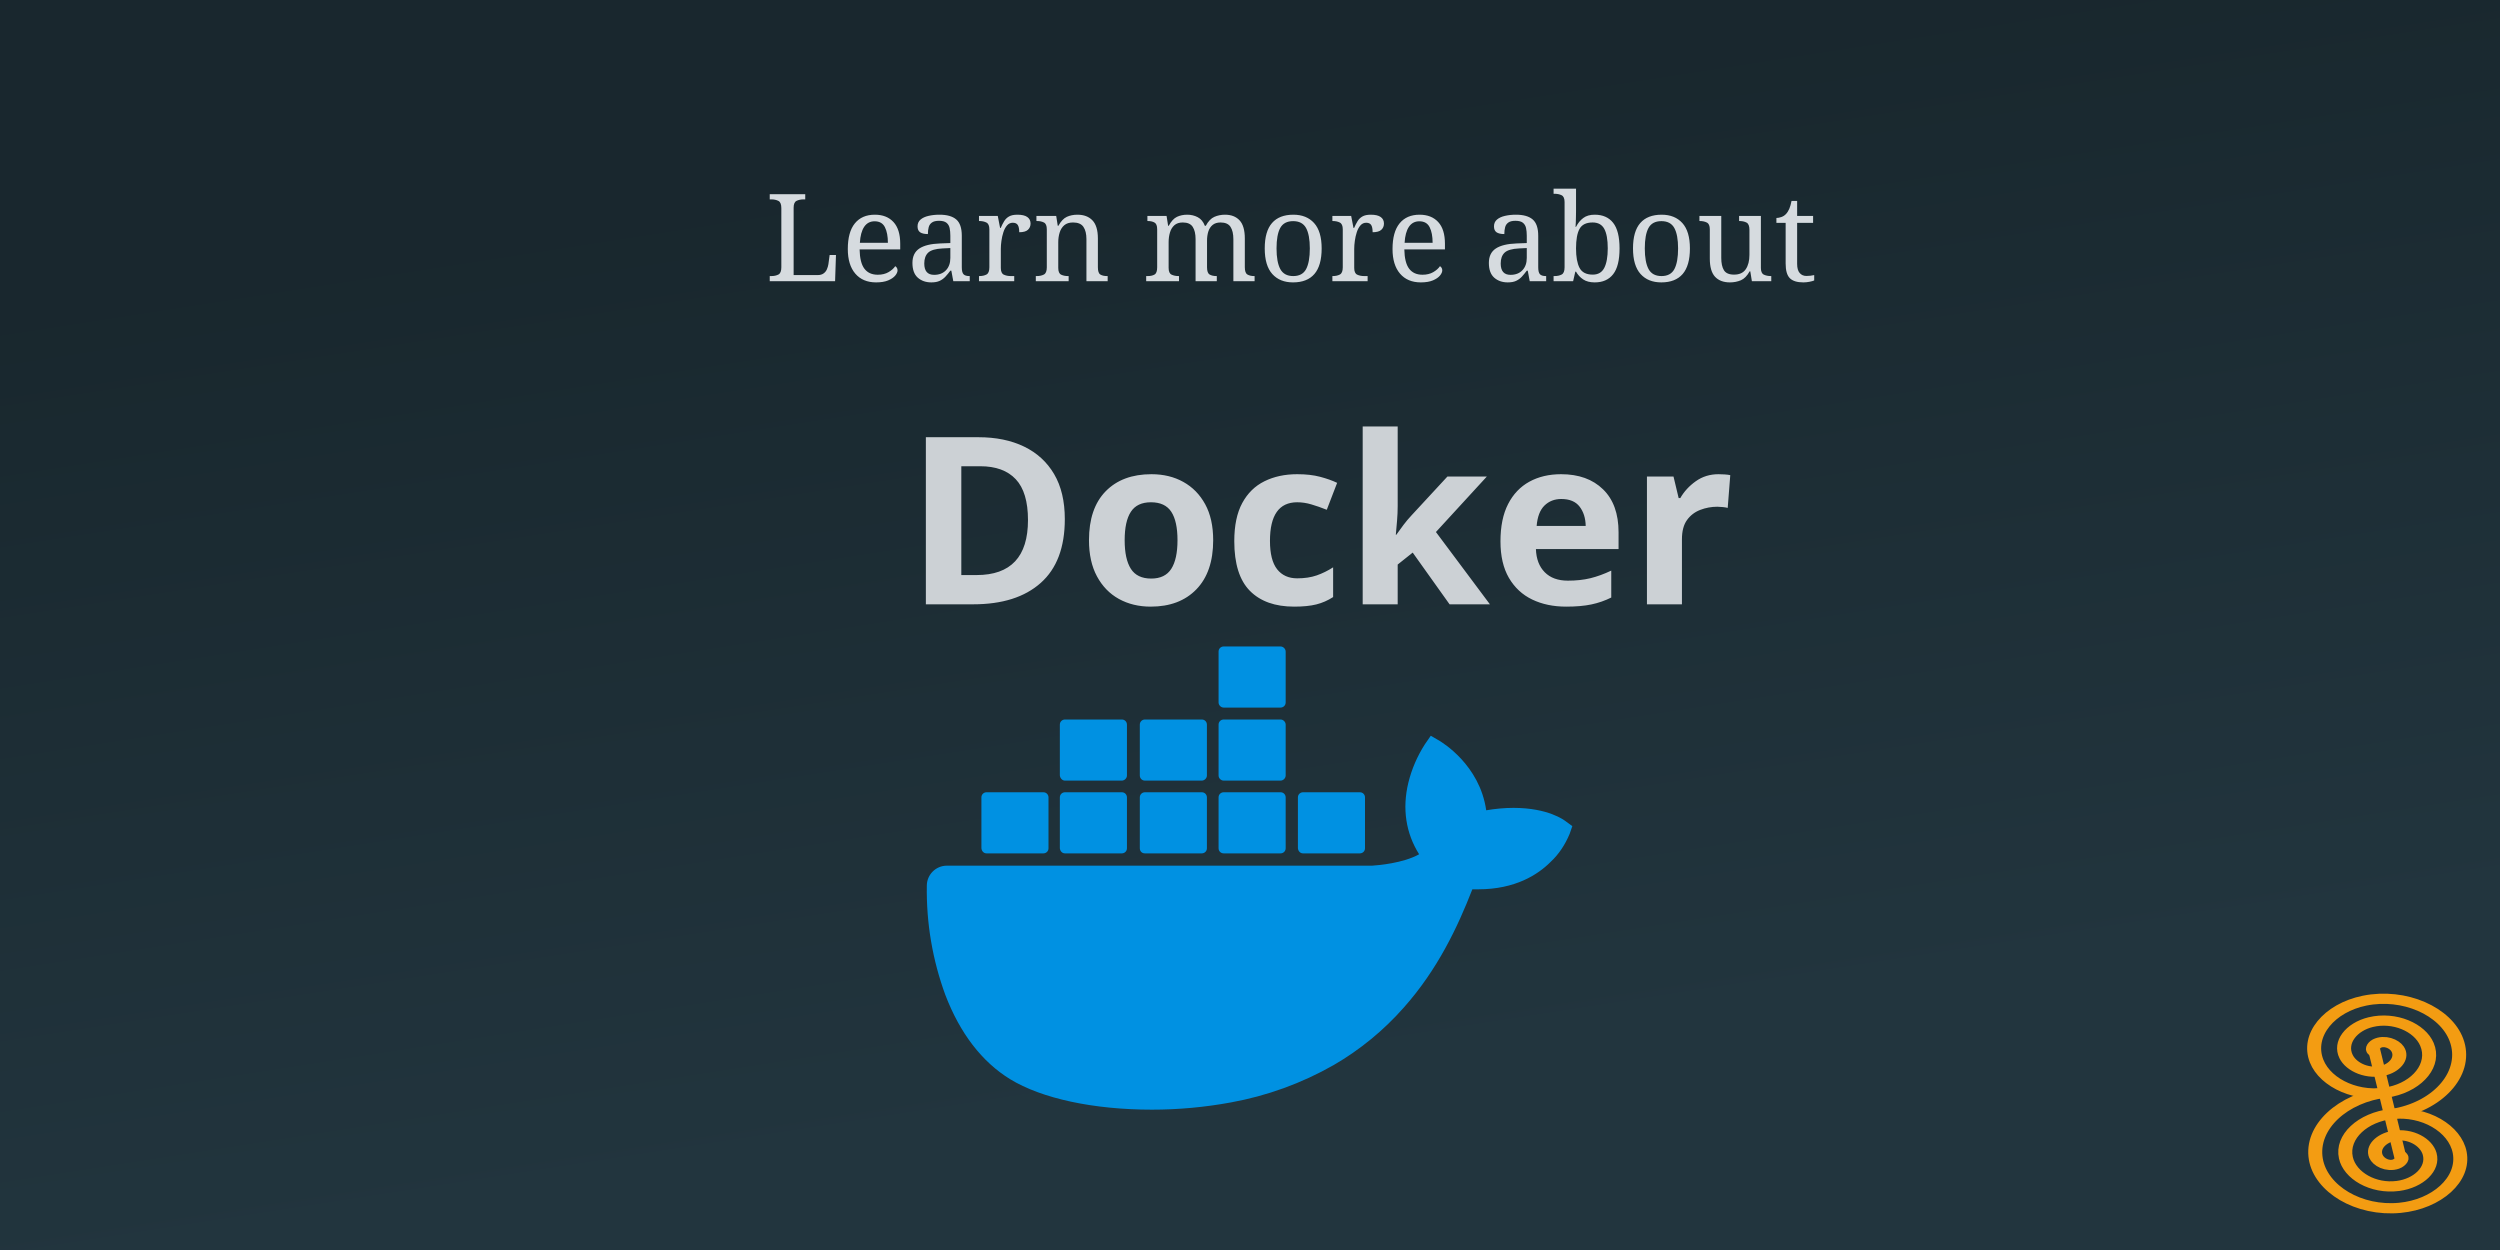
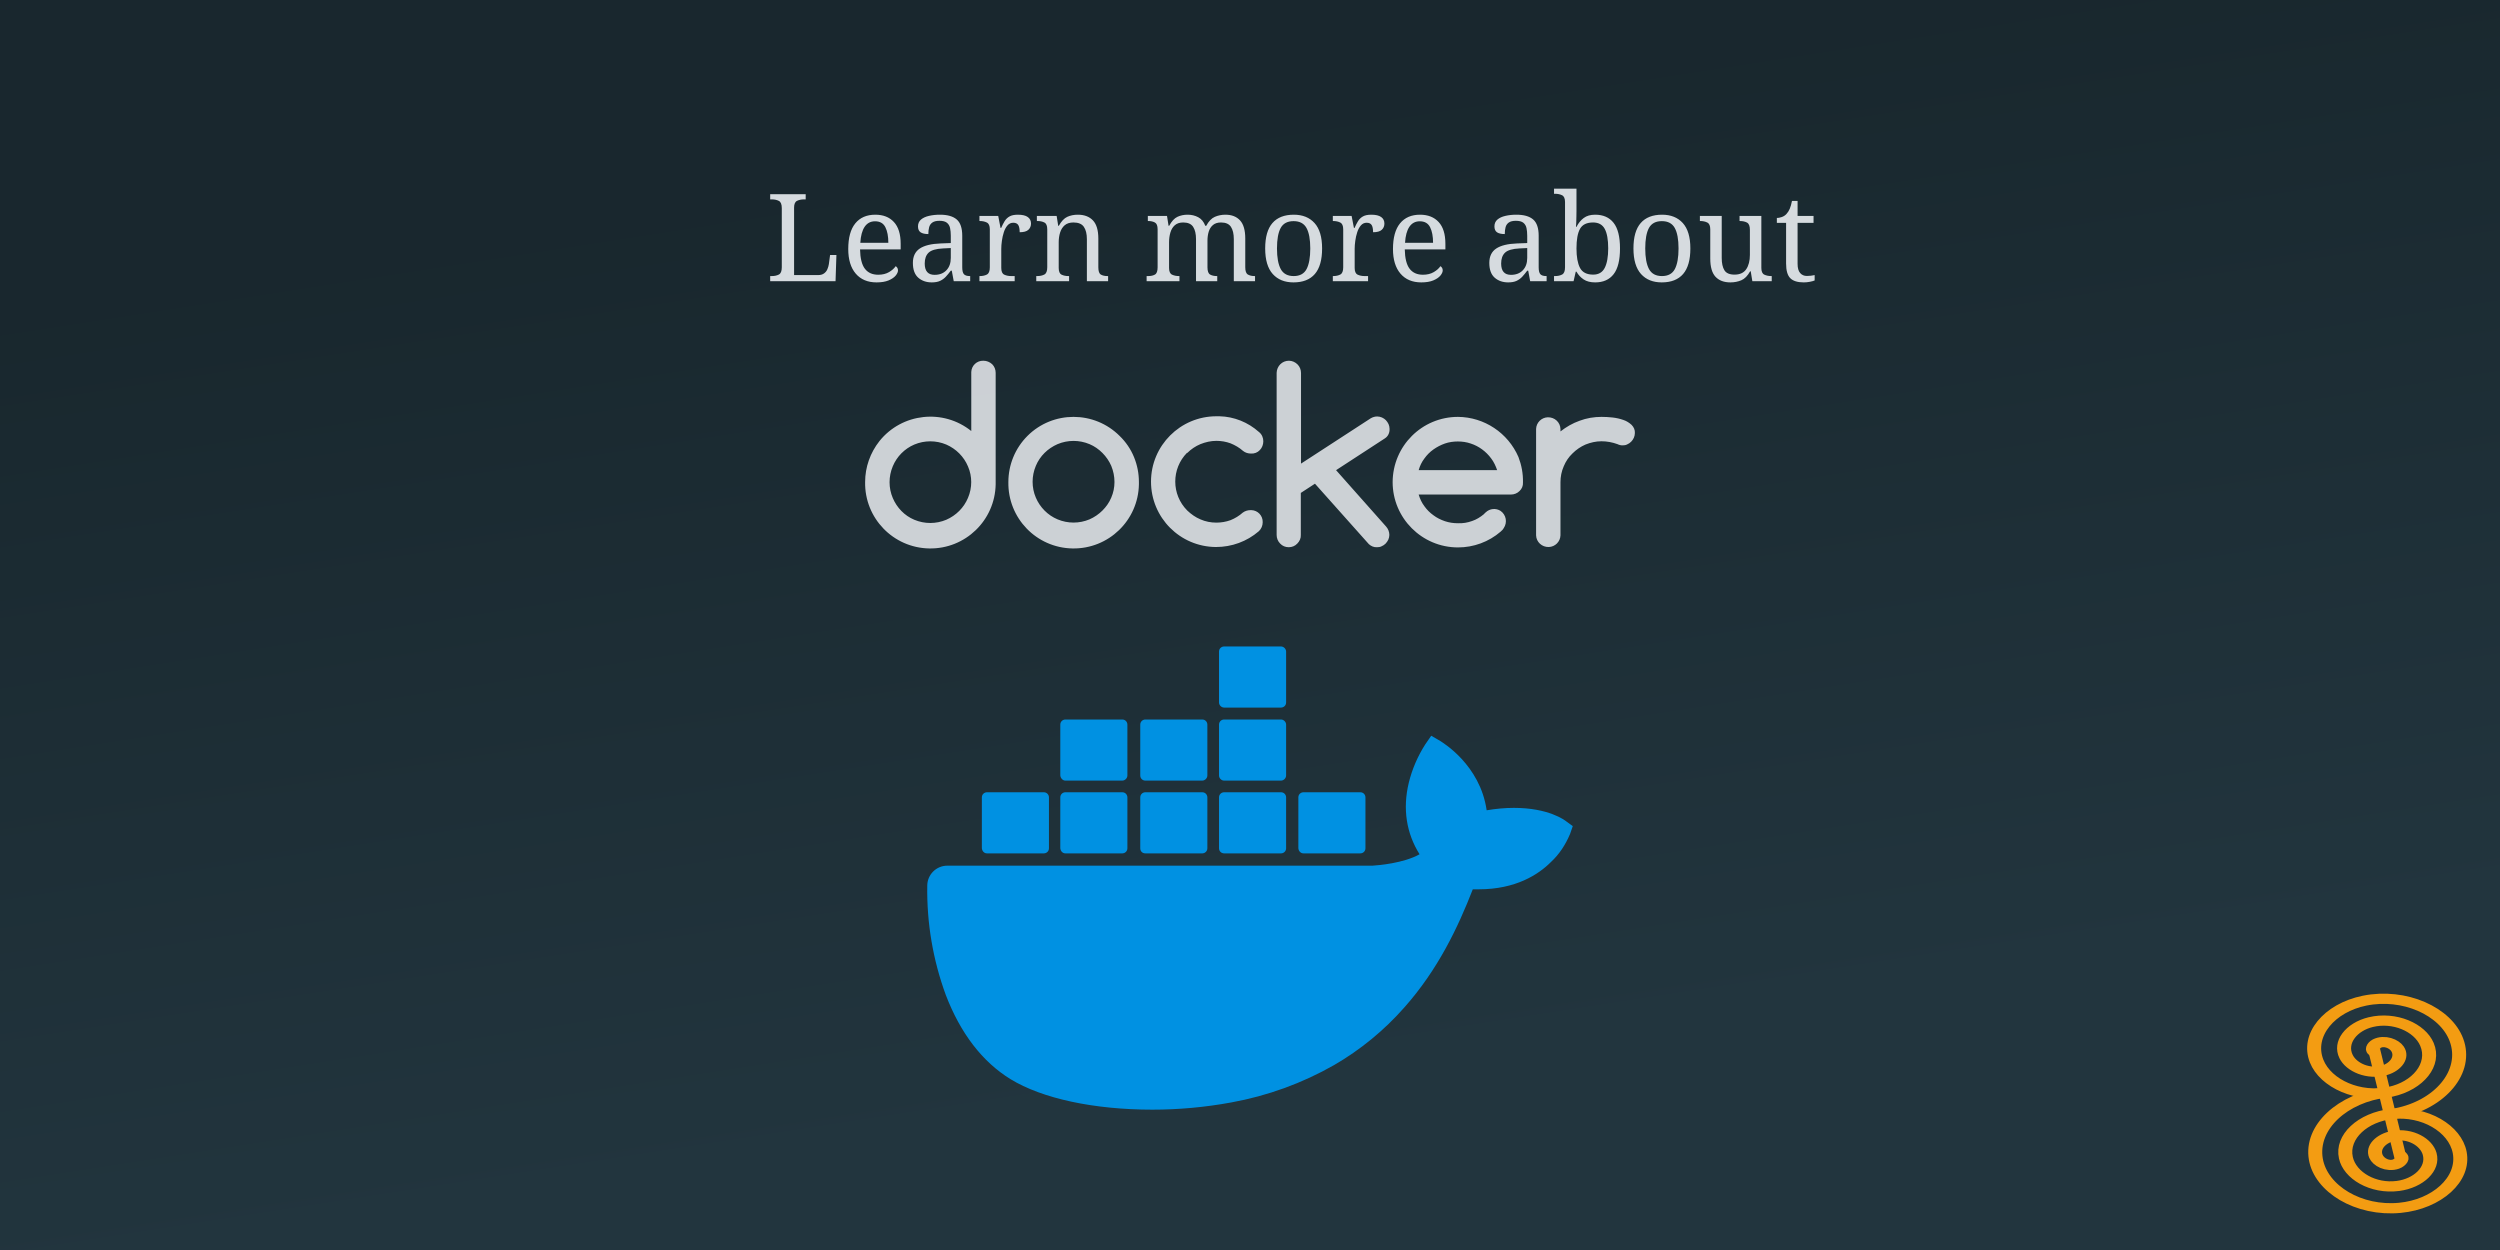
<svg xmlns="http://www.w3.org/2000/svg" xmlns:xlink="http://www.w3.org/1999/xlink" width="1024" height="512" viewBox="0 0 1024 512" id="svg2" version="1.1">
  <defs id="defs4">
    <linearGradient id="linearGradient4542">
      <stop style="stop-color:#ebedef;stop-opacity:1;" offset="0" id="stop4538" />
      <stop style="stop-color:#ebedef;stop-opacity:0;" offset="1" id="stop4540" />
    </linearGradient>
    <rect x="-53.125" y="1432.55" width="862.5" height="918.75" id="rect1298" />
    <linearGradient id="linearGradient5741">
      <stop style="stop-color:#212f3c;stop-opacity:0.941" offset="0" id="stop5743" />
      <stop style="stop-color:#17202a;stop-opacity:0.941" offset="1" id="stop5745" />
    </linearGradient>
    <linearGradient xlink:href="#linearGradient5741" id="linearGradient5747" x1="553.625" y1="989.862" x2="491.688" y2="591.425" gradientUnits="userSpaceOnUse" gradientTransform="translate(1.062557,-1.312378)" />
    <linearGradient xlink:href="#linearGradient4542" id="linearGradient4544" x1="315.54" y1="637.812" x2="707.315" y2="637.812" gradientUnits="userSpaceOnUse" />
  </defs>
  <g style="display:inline" id="layer1" transform="translate(0,-540.3622)">
    <rect style="opacity:1;fill:#22995f;fill-opacity:0.941;stroke:none;stroke-width:5;stroke-linecap:round;stroke-linejoin:round;stroke-miterlimit:4;stroke-dasharray:none;stroke-opacity:1" id="rect4164" width="1024" height="512" x="0" y="540.362" />
    <rect style="opacity:1;fill:url(#linearGradient5747);fill-opacity:1;stroke:none;stroke-width:5;stroke-linecap:round;stroke-linejoin:round;stroke-miterlimit:4;stroke-dasharray:none;stroke-opacity:1" id="rect4164-4" width="1024" height="512" x="0" y="540.362" />
    <flowRoot xml:space="preserve" id="flowRoot4235" style="font-style:normal;font-weight:normal;line-height:0.01%;font-family:sans-serif;letter-spacing:0px;word-spacing:0px;fill:#000000;fill-opacity:1;stroke:none;stroke-width:1px;stroke-linecap:butt;stroke-linejoin:miter;stroke-opacity:1" transform="matrix(0.9989634,0,0,0.9974429,1.061456,1.381783)">
      <flowRegion id="flowRegion4237">
        <rect id="rect4239" width="218.75" height="14.062" x="150.781" y="642.969" />
      </flowRegion>
      <flowPara id="flowPara4241" style="font-size:10px;line-height:1.25"> </flowPara>
    </flowRoot>
-     <text xml:space="preserve" style="font-style:normal;font-variant:normal;font-weight:normal;font-stretch:normal;line-height:0%;font-family:Georgia;-inkscape-font-specification:Georgia;letter-spacing:0px;word-spacing:0px;fill:#d6dbdf;fill-opacity:1;stroke:none;stroke-width:1px;stroke-linecap:butt;stroke-linejoin:miter;stroke-opacity:1;" x="313.152" y="656.029" id="text4440" transform="scale(1.000762,0.9992387)">
-       <tspan id="tspan4442" x="313.152" y="656.029" style="font-style:normal;font-variant:normal;font-weight:normal;font-stretch:normal;font-size:49.91px;line-height:1.25;font-family:Georgia;-inkscape-font-specification:Georgia;fill:#d6dbdf;fill-opacity:1;">Learn more about</tspan>
+     <text xml:space="preserve" style="font-style:normal;font-variant:normal;font-weight:normal;font-stretch:normal;line-height:0%;font-family:Georgia;-inkscape-font-specification:Georgia;letter-spacing:0px;word-spacing:0px;fill:#d6dbdf;fill-opacity:1;stroke:none;stroke-width:1px;stroke-linecap:butt;stroke-linejoin:miter;stroke-opacity:1" x="313.335" y="656.029" id="text4440" transform="scale(1.000762,0.9992387)">
+       <tspan id="tspan4442" x="313.335" y="656.029" style="font-style:normal;font-variant:normal;font-weight:normal;font-stretch:normal;font-size:49.91px;line-height:1.25;font-family:Georgia;-inkscape-font-specification:Georgia;fill:#d6dbdf;fill-opacity:1">Learn more about</tspan>
    </text>
    <g id="g939" style="stroke:#f39c12;stroke-opacity:1" transform="matrix(0.1631649,0,0,0.1631657,894.0443,776.1178)">
      <path transform="matrix(-0.754511,0,0,-0.549522,1101.41,1279.467)" d="m 818.156,151.407 c 16.665,7.973 6.716,31.188 -4.317,38.904 -24.432,17.085 -56.677,0.43 -68.529,-23.727 -18.856,-38.431 5.729,-82.951 43.136,-98.155 C 840.469,47.285 897.929,80.282 916.226,130.975 939.866,196.471 898.273,267.105 834.271,288.381 755.351,314.616 671.435,264.342 647.24,187.016 618.353,94.696 677.355,-2.563 768.014,-29.64 873.721,-61.213 984.359,6.547 1014.296,110.543 1048.576,229.629 972.041,353.671 854.703,386.451 722.244,423.455 584.781,338.131 549.17,207.448 509.431,61.619 603.552,-89.276 747.582,-127.71 c 9.036,-2.411 18.19,-4.381 27.418,-5.902" id="path881-7" style="fill:none;fill-opacity:1;fill-rule:evenodd;stroke:#f39c12;stroke-width:46.59;stroke-miterlimit:4;stroke-dasharray:none;stroke-opacity:1" />
      <text transform="scale(1.006766,0.9932794)" id="text3340-3" y="1527.291" x="689.023" style="font-style:normal;font-weight:normal;font-size:12.09px;line-height:0%;font-family:sans-serif;letter-spacing:0px;word-spacing:0px;fill:#000000;fill-opacity:1;stroke:#f39c12;stroke-width:30;stroke-linecap:butt;stroke-linejoin:miter;stroke-miterlimit:4;stroke-dasharray:none;stroke-opacity:1" xml:space="preserve">
        <tspan style="font-size:39.958px;line-height:1.25;stroke:#f39c12;stroke-width:30;stroke-miterlimit:4;stroke-dasharray:none;stroke-opacity:1" y="1527.291" x="689.023" id="tspan3342-6"> </tspan>
      </text>
      <path transform="matrix(0.754511,0,0,0.549522,1094.754,1224.256)" d="m -729.379,420.178 c 15.131,11.98 1.377,33.941 -11.812,40.296 -27.878,13.433 -58.409,-8.384 -66.912,-35.179 -13.306,-41.932 18.163,-83.597 58.546,-93.528 55.698,-13.697 109.024,27.941 120.144,81.912 14.294,69.383 -37.711,134.561 -105.279,146.759 -83.036,14.991 -160.156,-47.476 -173.375,-128.646 -15.744,-96.675 57.238,-185.787 152.012,-199.991 110.305,-16.531 211.442,66.998 226.607,175.379 17.341,123.931 -76.756,237.112 -198.746,253.222 -137.554,18.166 -262.794,-86.513 -279.838,-222.112 -18.395,-146.344 89.313,-280.992 233.033,-304.68" id="path881" style="fill:none;fill-opacity:1;fill-rule:evenodd;stroke:#f39c12;stroke-width:46.59;stroke-miterlimit:4;stroke-dasharray:none;stroke-opacity:1" />
      <path id="path941" d="m 479.462,1186.029 68.025,279.063" style="fill:none;stroke:#f39c12;stroke-width:30;stroke-linecap:butt;stroke-linejoin:miter;stroke-miterlimit:4;stroke-dasharray:none;stroke-opacity:1" />
    </g>
-     <text xml:space="preserve" style="font-style:normal;font-weight:normal;font-size:96px;line-height:0%;font-family:sans-serif;letter-spacing:0px;word-spacing:0px;fill:#d6dbdf;fill-opacity:0.941;stroke:none;stroke-width:1px;stroke-linecap:butt;stroke-linejoin:miter;stroke-opacity:1" x="370.015" y="789.09" id="text4160-3-3" transform="scale(1.001524,0.9984779)">
-       <tspan id="tspan4162-6-6" x="370.015" y="789.09" style="font-style:normal;font-variant:normal;font-weight:bold;font-stretch:normal;font-size:96px;line-height:1.25;font-family:Impact;-inkscape-font-specification:'Impact Bold';fill:#d6dbdf;fill-opacity:0.941">Docker</tspan>
-     </text>
    <text xml:space="preserve" id="text1296" style="font-size:26.667px;line-height:1.25;font-family:Verdana;-inkscape-font-specification:Verdana;white-space:pre;shape-inside:url(#rect1298);" />
-     <g id="g842" transform="matrix(2.152025,0,0,2.152025,379.6473,805.1572)">
+     <g id="g842" transform="matrix(2.152025,0,0,2.152025,379.8302,805.1572)">
      <path id="path840" d="m 121.68,33.34 c -0.34,-0.28 -3.42,-2.62 -10.03,-2.62 -1.71,0 -3.48,0.17 -5.19,0.46 -1.25,-8.72 -8.49,-12.94 -8.78,-13.16 l -1.77,-1.03 -1.14,1.65 c -1.42,2.22 -2.51,4.73 -3.13,7.29 -1.2,4.96 -0.46,9.63 2.05,13.62 -3.02,1.71 -7.92,2.11 -8.95,2.17 H 3.81 c -2.11,0 -3.82,1.71 -3.82,3.82 -0.11,7.07 1.08,14.13 3.53,20.8 2.79,7.29 6.95,12.71 12.31,16.01 6.04,3.7 15.9,5.81 27.01,5.81 5.01,0 10.03,-0.46 14.99,-1.37 6.9,-1.25 13.51,-3.65 19.6,-7.12 5.02,-2.91 9.52,-6.61 13.34,-10.94 6.44,-7.24 10.26,-15.33 13.05,-22.51 0.4,0 0.74,0 1.14,0 7.01,0 11.34,-2.79 13.73,-5.19 1.6,-1.48 2.79,-3.31 3.65,-5.36 l 0.51,-1.48 z m -50.09,6.04 h 10.83 c 0.51,0 0.97,-0.4 0.97,-0.97 v -9.69 c 0,-0.51 -0.4,-0.97 -0.97,-0.97 v 0 H 71.59 c -0.51,0 -0.97,0.4 -0.97,0.97 v 0 9.69 c 0.06,0.57 0.46,0.97 0.97,0.97 z M 56.49,11.63 h 10.83 c 0.51,0 0.97,-0.4 0.97,-0.97 V 0.97 C 68.29,0.46 67.83,0 67.32,0 H 56.49 c -0.51,0 -0.97,0.4 -0.97,0.97 v 0 9.69 c 0,0.51 0.45,0.97 0.97,0.97 z m 0,13.9 h 10.83 c 0.51,0 0.97,-0.46 0.97,-0.97 v -9.69 c 0,-0.51 -0.46,-0.97 -0.97,-0.97 H 56.49 c -0.51,0 -0.97,0.4 -0.97,0.97 v 0 9.69 c 0,0.52 0.45,0.97 0.97,0.97 z m -14.99,0 h 10.83 c 0.51,0 0.97,-0.46 0.97,-0.97 v -9.69 c 0,-0.51 -0.4,-0.97 -0.97,-0.97 v 0 H 41.5 c -0.51,0 -0.97,0.4 -0.97,0.97 v 0 9.69 c 0,0.52 0.4,0.97 0.97,0.97 z m -15.22,0 h 10.83 c 0.51,0 0.97,-0.46 0.97,-0.97 v -9.69 c 0,-0.51 -0.4,-0.97 -0.97,-0.97 v 0 H 26.28 c -0.51,0 -0.97,0.4 -0.97,0.97 v 9.69 c 0.06,0.52 0.46,0.97 0.97,0.97 z m 30.21,13.85 h 10.83 c 0.51,0 0.97,-0.4 0.97,-0.97 v -9.69 c 0,-0.51 -0.4,-0.97 -0.97,-0.97 v 0 H 56.49 c -0.51,0 -0.97,0.4 -0.97,0.97 v 0 9.69 c 0,0.57 0.45,0.97 0.97,0.97 z m -14.99,0 h 10.83 c 0.51,0 0.97,-0.4 0.97,-0.97 v 0 -9.69 c 0,-0.51 -0.4,-0.97 -0.97,-0.97 v 0 H 41.5 c -0.51,0 -0.97,0.4 -0.97,0.97 v 0 9.69 c 0,0.57 0.4,0.97 0.97,0.97 z m -15.22,0 h 10.83 c 0.51,0 0.97,-0.4 0.97,-0.97 v 0 -9.69 c 0,-0.51 -0.4,-0.97 -0.97,-0.97 v 0 H 26.28 c -0.51,0 -0.97,0.4 -0.97,0.97 v 9.69 c 0.06,0.57 0.46,0.97 0.97,0.97 z m -14.93,0 h 10.83 c 0.51,0 0.97,-0.4 0.97,-0.97 v 0 -9.69 c 0,-0.51 -0.4,-0.97 -0.97,-0.97 v 0 H 11.35 c -0.51,0 -0.97,0.4 -0.97,0.97 v 0 9.69 c 0.06,0.57 0.46,0.97 0.97,0.97 z" class="st0" style="fill:#0091e2" />
    </g>
+     <path id="path2" style="display:inline;fill:#d6dbdf;fill-opacity:0.941;stroke-width:0.839" d="m 402.787,688.116 c -2.686,-0.084 -4.867,2.015 -4.951,4.617 v 24.176 c -11.5,-9.234 -28.374,-7.387 -37.607,4.113 -3.777,4.785 -5.875,10.661 -5.875,16.789 -0.252,14.774 11.499,26.945 26.273,27.197 14.774,0.252 26.945,-11.501 27.197,-26.275 v -45.664 c 0,-1.343 -0.502,-2.602 -1.426,-3.525 -1.007,-0.923 -2.268,-1.428 -3.611,-1.428 z m 125.16,0 c -2.77,0 -4.953,2.183 -5.037,4.953 v 66.398 c 0,1.343 0.504,2.602 1.428,3.525 0.923,1.007 2.182,1.512 3.525,1.512 1.343,0 2.602,-0.504 3.525,-1.512 0.923,-0.923 1.51,-2.182 1.426,-3.525 V 742.261 l 5.793,-3.779 22.076,24.764 c 0.923,0.839 2.1,1.344 3.359,1.26 0.672,0 1.342,-0.084 1.93,-0.42 0.588,-0.252 1.092,-0.588 1.596,-1.092 0.42,-0.504 0.838,-1.006 1.09,-1.594 0.252,-0.588 0.42,-1.26 0.42,-1.932 0,-1.259 -0.502,-2.518 -1.342,-3.441 l -20.482,-23.084 19.979,-13.012 c 1.343,-0.839 2.014,-2.35 1.93,-3.945 0,-0.672 -0.168,-1.342 -0.42,-1.93 -0.252,-0.588 -0.67,-1.092 -1.09,-1.596 -0.42,-0.42 -1.008,-0.84 -1.596,-1.092 -0.588,-0.252 -1.258,-0.42 -1.93,-0.42 -0.923,0 -1.848,0.252 -2.688,0.756 l -28.541,18.553 v -37.104 c 0,-1.343 -0.502,-2.602 -1.426,-3.525 -0.923,-0.923 -2.182,-1.512 -3.525,-1.512 z m -28.508,22.746 c -0.402,-0.009 -0.805,-0.007 -1.209,0.004 -14.774,0 -26.777,12.003 -26.777,26.777 0,14.774 11.919,26.693 26.609,26.777 6.464,0 12.676,-2.266 17.545,-6.463 1.007,-0.923 1.594,-2.268 1.594,-3.695 0.084,-2.686 -2.013,-4.867 -4.615,-4.951 h -0.336 c -1.175,0 -2.268,0.334 -3.191,1.006 -1.511,1.343 -3.188,2.352 -5.035,3.107 -1.847,0.672 -3.862,1.006 -5.793,1.006 -2.266,0 -4.448,-0.418 -6.547,-1.342 -2.015,-0.839 -3.778,-2.098 -5.373,-3.609 -6.548,-6.548 -6.548,-17.124 -0.084,-23.672 0.084,0.168 0.084,0.168 0.084,0.084 1.511,-1.511 3.358,-2.77 5.373,-3.609 2.099,-0.839 4.28,-1.344 6.547,-1.344 2.015,0 3.946,0.336 5.793,1.008 1.847,0.755 3.608,1.762 5.119,3.105 0.923,0.755 2.1,1.092 3.275,1.092 1.343,0.084 2.686,-0.42 3.609,-1.428 0.923,-0.923 1.426,-2.266 1.426,-3.609 0,-1.427 -0.587,-2.854 -1.762,-3.777 -4.486,-4.014 -10.226,-6.331 -16.252,-6.467 z m -59.717,0.254 c -6.841,0 -13.682,2.602 -18.887,7.807 -5.037,5.037 -7.807,11.837 -7.807,18.889 -0.252,14.774 11.499,26.945 26.273,27.197 14.774,0.252 26.945,-11.501 27.197,-26.275 v -0.922 c 0,-3.526 -0.671,-6.968 -2.014,-10.242 -1.343,-3.274 -3.359,-6.212 -5.877,-8.646 -5.204,-5.204 -12.045,-7.807 -18.887,-7.807 z m 157.477,0 c -14.774,0 -26.693,11.921 -26.777,26.695 0,14.774 12.003,26.777 26.777,26.777 6.38,0 12.592,-2.266 17.461,-6.463 l 0.168,-0.168 c 0.42,-0.336 0.838,-0.756 1.09,-1.26 1.595,-2.35 1.009,-5.456 -1.258,-7.051 -1.931,-1.259 -4.45,-1.007 -6.129,0.588 -0.168,0.168 -0.672,0.586 -0.672,0.67 l -0.084,0.084 c -1.427,1.175 -3.02,2.184 -4.783,2.771 -1.847,0.672 -3.778,1.006 -5.793,0.922 -1.847,0 -3.608,-0.25 -5.371,-0.838 -1.679,-0.588 -3.274,-1.344 -4.701,-2.436 -1.427,-1.007 -2.686,-2.266 -3.693,-3.693 -1.091,-1.427 -1.848,-3.106 -2.352,-4.785 h 37.775 c 1.343,0 2.602,-0.502 3.525,-1.426 1.007,-0.923 1.51,-2.182 1.426,-3.525 0.084,-3.61 -0.587,-7.136 -1.846,-10.41 -4.281,-9.905 -14.019,-16.369 -24.764,-16.453 z m 58.76,0 c -3.022,0 -6.128,0.504 -8.982,1.596 -2.854,1.007 -5.456,2.518 -7.807,4.365 v -1.008 c -0.084,-2.77 -2.433,-4.869 -5.203,-4.785 a 4.953,4.953 0 0 0 -4.785,4.785 v 43.566 c 0.084,2.77 2.435,4.869 5.205,4.785 a 4.953,4.953 0 0 0 4.783,-4.785 v -21.74 c 0,-2.266 0.42,-4.45 1.344,-6.549 0.839,-2.015 2.014,-3.776 3.609,-5.287 1.511,-1.511 3.358,-2.77 5.289,-3.609 2.099,-0.839 4.28,-1.344 6.547,-1.344 2.266,0 4.45,0.42 6.549,1.176 0.672,0.336 1.342,0.502 2.098,0.502 0.672,0 1.344,-0.082 1.932,-0.418 0.588,-0.252 1.09,-0.588 1.594,-1.092 0.42,-0.42 0.84,-1.008 1.092,-1.596 0.252,-0.588 0.42,-1.258 0.42,-1.93 0.084,-1.259 -0.42,-2.434 -1.344,-3.357 -1.007,-0.923 -2.098,-1.596 -3.357,-2.016 -1.427,-0.504 -2.938,-0.84 -4.449,-1.008 -1.511,-0.168 -3.022,-0.252 -4.533,-0.252 z m -216.236,9.844 c 2.224,0 4.448,0.441 6.547,1.322 2.015,0.839 3.778,2.098 5.289,3.609 1.511,1.511 2.77,3.356 3.609,5.287 1.763,4.281 1.763,8.982 0,13.012 -0.839,2.015 -2.098,3.778 -3.609,5.289 -1.511,1.511 -3.358,2.77 -5.289,3.609 -4.197,1.763 -8.897,1.763 -13.094,0 -4.029,-1.679 -7.22,-4.953 -8.898,-8.898 -1.763,-4.113 -1.763,-8.815 0,-13.012 1.679,-4.029 4.869,-7.134 8.898,-8.896 2.099,-0.881 4.322,-1.322 6.547,-1.322 z m -58.676,0.168 c 2.224,0 4.448,0.441 6.547,1.322 4.029,1.763 7.22,4.951 8.898,8.98 1.763,4.029 1.763,8.731 0,12.844 -1.679,4.029 -4.869,7.22 -8.898,8.982 -4.197,1.763 -8.897,1.763 -13.094,0 -4.029,-1.679 -7.136,-4.953 -8.814,-8.898 -1.763,-4.113 -1.763,-8.815 0,-13.012 1.679,-4.029 4.869,-7.218 8.814,-8.896 2.099,-0.881 4.322,-1.322 6.547,-1.322 z m 216.068,0.062 c 1.763,0 3.61,0.252 5.289,0.84 3.358,1.091 6.296,3.273 8.395,6.127 1.091,1.427 1.846,3.106 2.434,4.785 h -32.15 c 0.504,-1.763 1.26,-3.358 2.352,-4.785 1.007,-1.427 2.266,-2.686 3.693,-3.693 1.427,-1.007 3.022,-1.846 4.701,-2.434 1.679,-0.588 3.524,-0.84 5.287,-0.84 z" />
  </g>
  <style id="style838" type="text/css">.st0{fill:#0091E2;}</style>
</svg>
